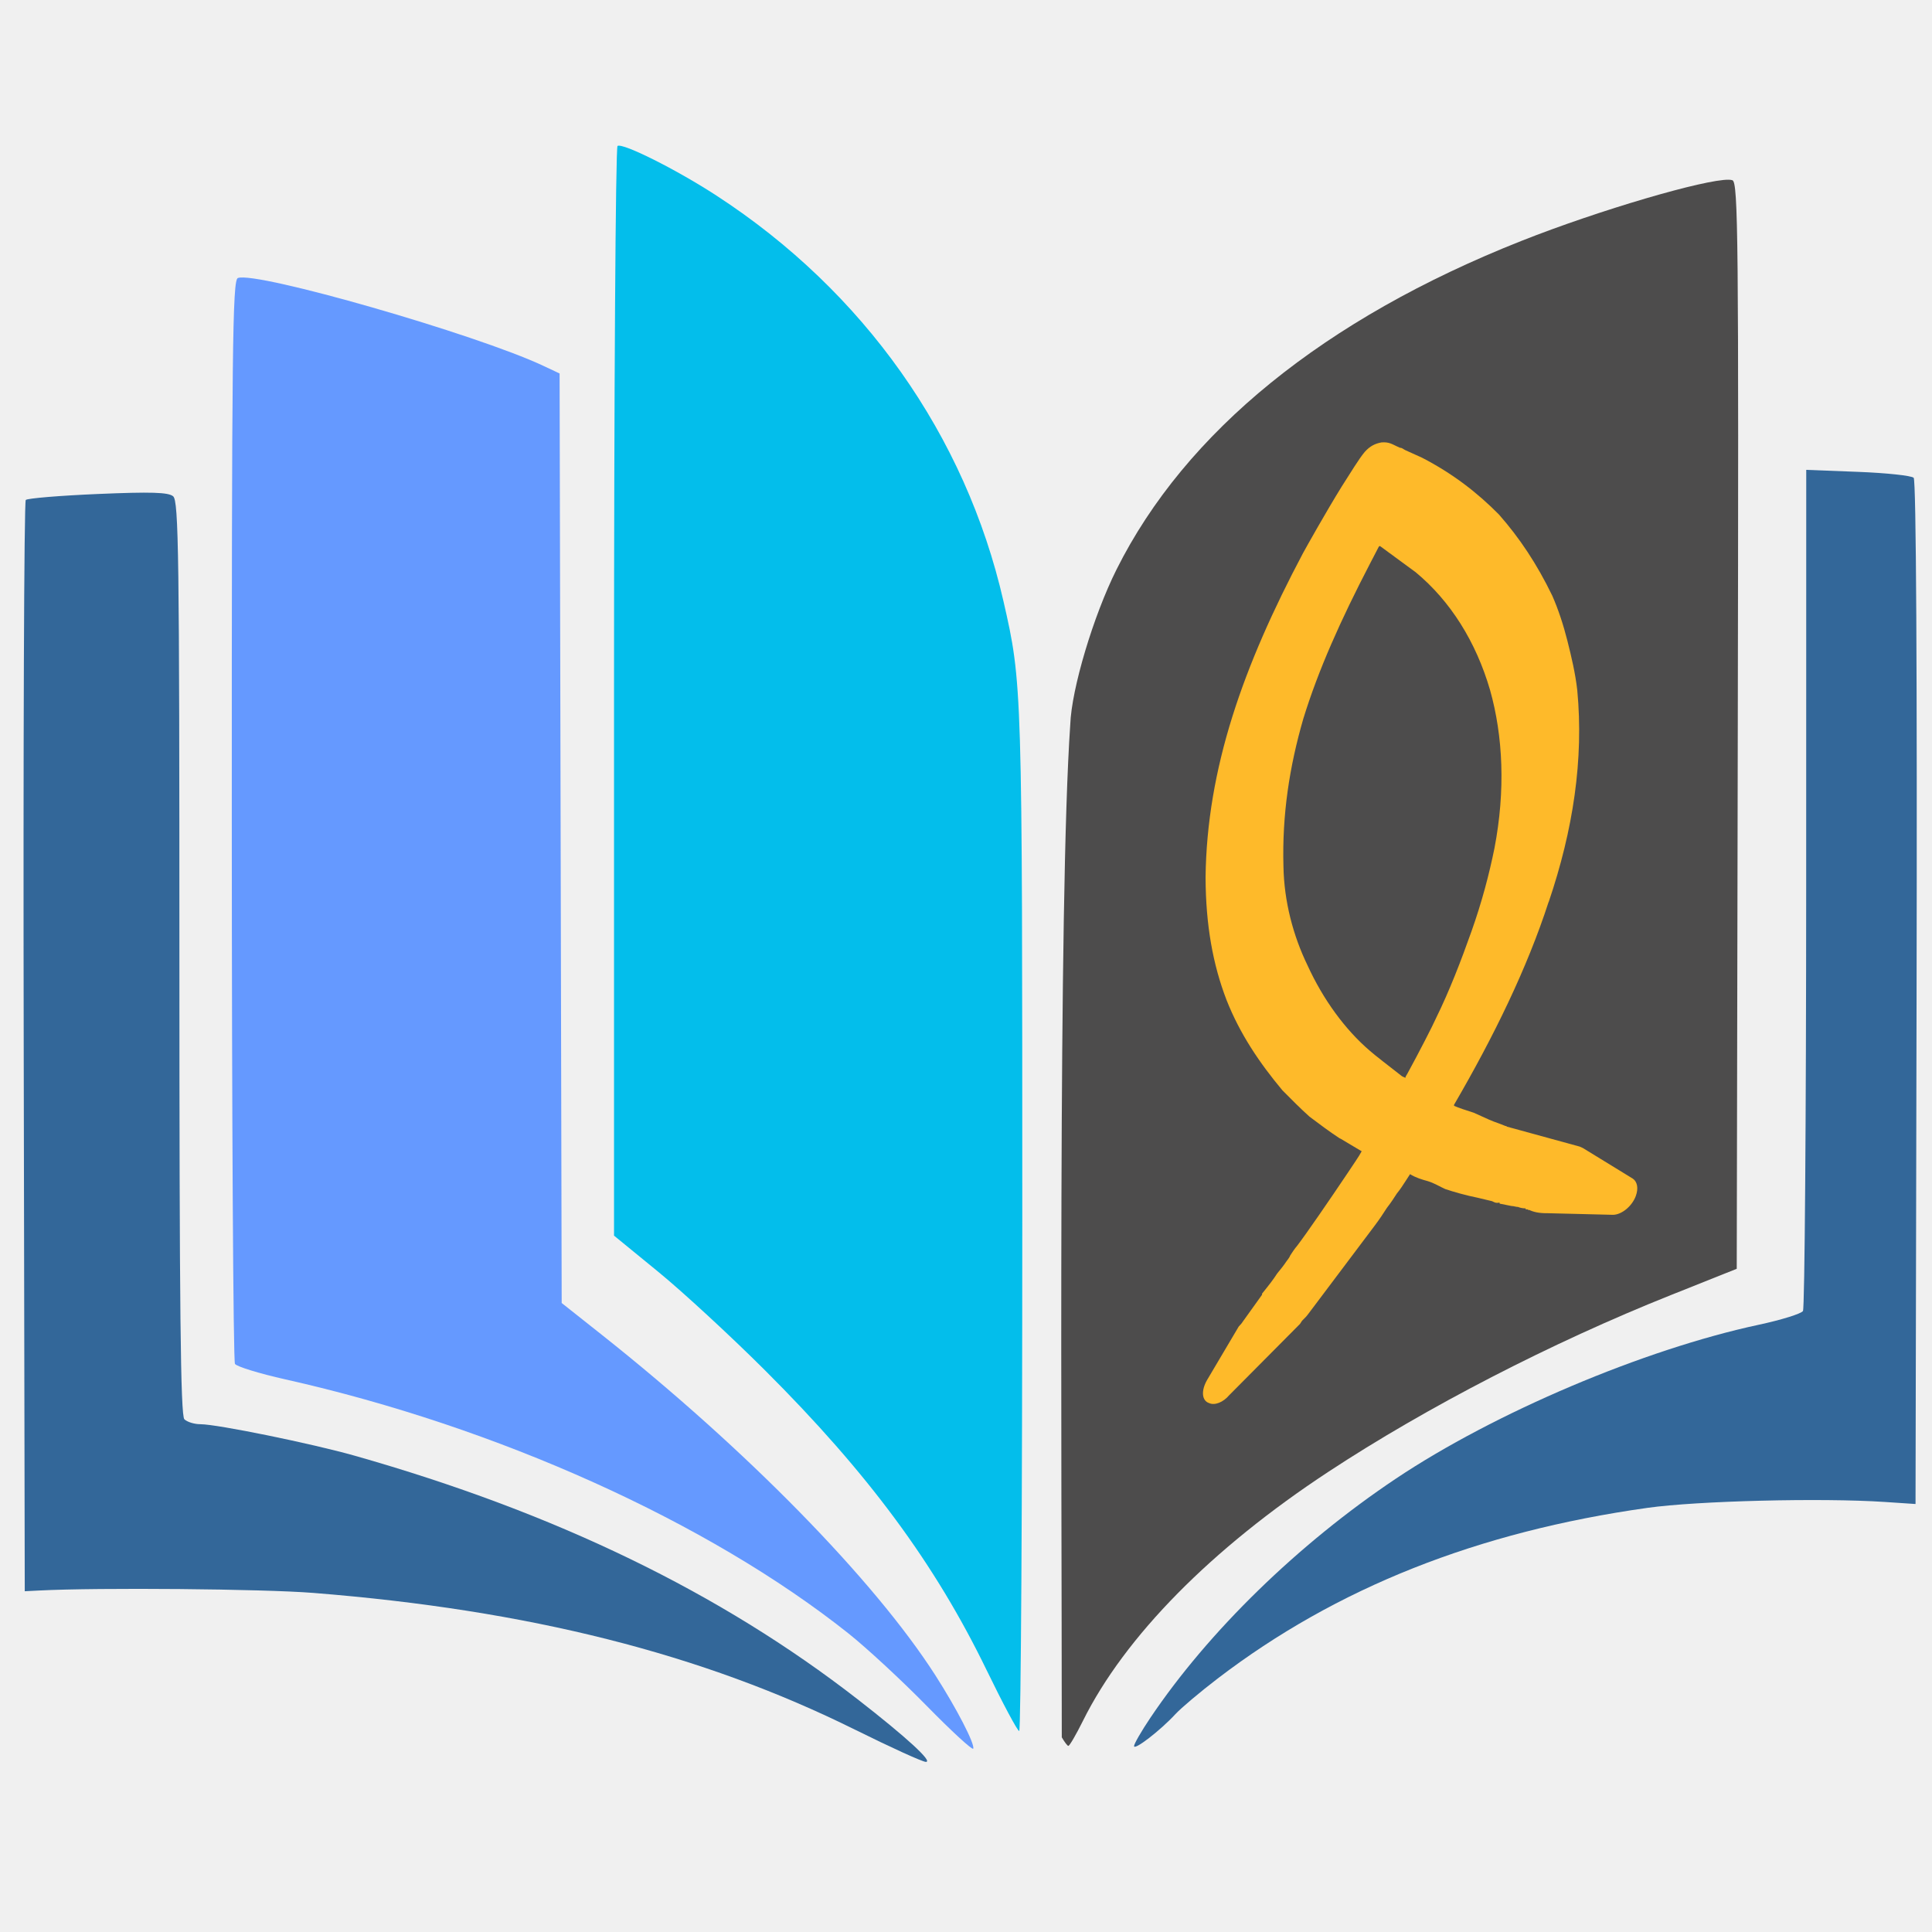
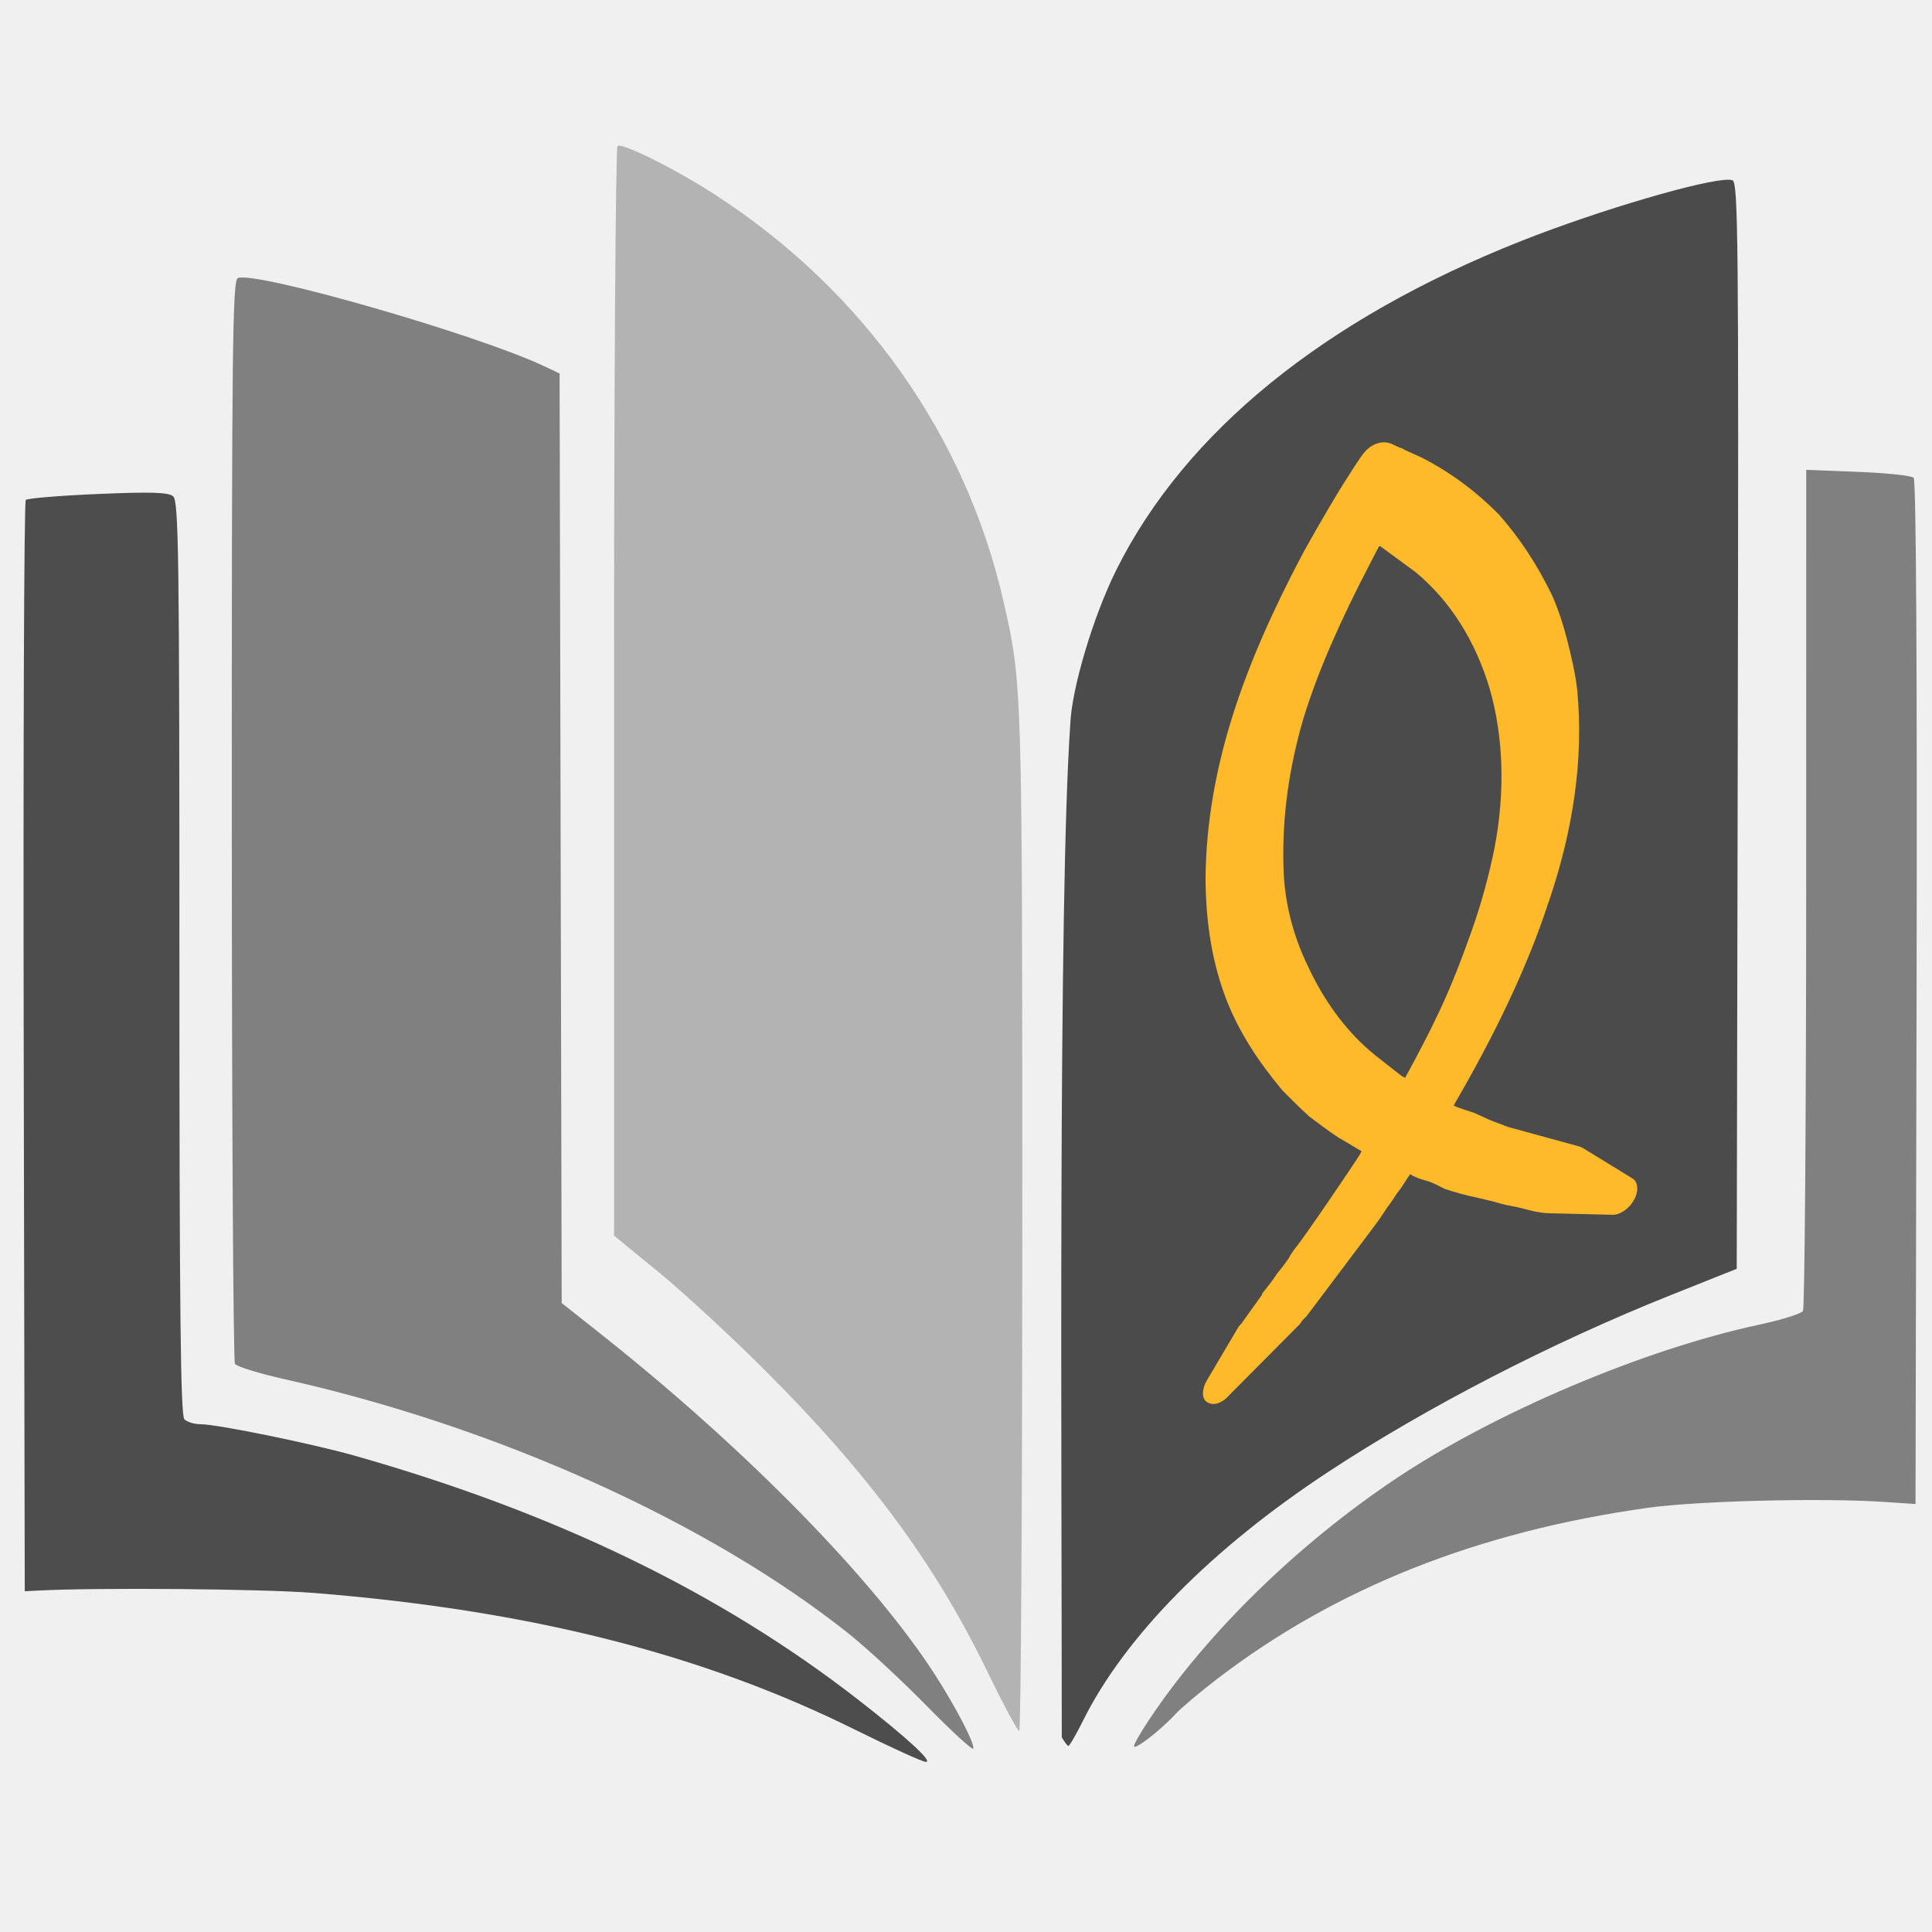
<svg xmlns="http://www.w3.org/2000/svg" width="72mm" height="72mm" viewBox="0 0 72 72" version="1.1" id="svg8">
  <defs id="defs2">
    <style id="style879" type="text/css">
    .fil6 {fill:#FEBA2A}
    .fil2 {fill:#03BDEB;fill-rule:nonzero}
    .fil0 {fill:#336699;fill-rule:nonzero}
    .fil4 {fill:#4D4D4D;fill-rule:nonzero}
    .fil1 {fill:#6699FF;fill-rule:nonzero}
    .fil3 {fill:gray;fill-rule:nonzero}
    .fil5 {fill:#FEBA2A;fill-rule:nonzero}
   </style>
    <style id="style921" type="text/css">
    .fil2 {fill:none}
    .fil5 {fill:none;fill-rule:nonzero}
    .fil1 {fill:#363535}
    .fil0 {fill:#4D4D4D}
    .fil4 {fill:#E6A009}
    .fil3 {fill:#FEBA2A;fill-rule:nonzero}
   </style>
    <clipPath id="id0">
      <path id="path923" d="M 1,0 H 7 C 7,0 8,0 8,1 V 7 C 8,7 7,8 7,8 H 1 C 0,8 0,7 0,7 V 1 C 0,0 0,0 1,0 Z" />
    </clipPath>
    <clipPath id="id1">
      <path id="path926" d="M 1,0 H 7 C 7,0 8,0 8,1 V 7 C 8,7 7,8 7,8 H 1 C 0,8 0,7 0,7 V 1 C 0,0 0,0 1,0 Z" />
    </clipPath>
    <clipPath id="id2">
      <path id="path929" d="M 1,0 H 7 C 7,0 8,0 8,1 V 7 C 8,7 7,8 7,8 H 1 C 0,8 0,7 0,7 V 1 C 0,0 0,0 1,0 Z" />
    </clipPath>
    <clipPath style="clip-rule:nonzero" id="id3">
      <path id="path932" d="M 4,3 C 5,3 5,3 5,4 V 4 C 5,4 5,4 5,4 6,4 6,3 6,3 6,3 6,3 6,3 6,3 6,3 6,3 V 3 3 3 C 6,3 6,3 6,3 V 3 C 6,3 6,3 6,3 6,3 6,3 6,3 V 3 C 6,3 6,3 6,3 6,3 6,3 6,3 V 3 3 3 C 6,3 6,3 6,3 6,3 6,3 6,3 V 3 3 3 C 6,3 6,3 6,3 V 3 3 C 6,3 6,4 6,4 6,4 6,4 6,4 6,4 6,4 6,4 6,4 6,4 6,4 6,4 6,4 6,4 6,4 6,4 6,4 6,4 6,4 6,4 6,4 6,4 6,4 V 4 4 4 C 6,5 6,5 6,5 V 5 5 5 C 6,5 6,5 6,5 V 5 C 6,5 6,5 6,5 6,5 6,5 6,5 V 5 5 C 6,5 6,5 6,5 V 5 5 5 C 6,5 6,5 6,5 6,5 6,5 6,5 6,5 6,5 6,5 6,5 6,5 6,5 6,5 6,4 5,4 5,4 5,4 5,4 V 4 4 4 C 5,4 5,4 5,4 5,5 5,5 5,5 5,5 4,5 4,5 4,5 4,5 3,5 3,5 3,5 2,5 2,5 2,5 2,4 2,4 2,4 1,4 1,4 1,4 1,4 1,4 1,4 1,4 1,4 1,4 1,4 V 4 4 C 1,4 1,4 1,4 1,4 1,4 1,4 V 4 H 2 V 4 4 C 2,3 2,3 2,3 2,3 2,3 3,3 3,3 3,3 3,3 3,3 3,3 3,3 4,3 4,3 4,3 Z M 2,4 C 2,4 2,4 2,4 2,4 2,4 2,4 2,4 2,4 3,4 3,4 3,5 3,5 4,5 4,5 4,4 4,4 5,4 5,4 5,4 5,4 5,4 V 4 C 5,4 5,4 5,4 5,4 5,4 5,4 5,4 5,4 4,4 4,3 4,3 4,3 4,3 3,3 3,3 3,3 2,4 2,4 Z" />
    </clipPath>
    <style id="style1000" type="text/css">
    .fil0 {fill:#4D4D4D}
    .fil2 {fill:#FEBA2A}
    .fil1 {fill:#FEBA2A;fill-rule:nonzero}
   </style>
    <style id="style1030" type="text/css">
    .str0 {stroke:#FEBA2A;stroke-width:0.083}
    .str1 {stroke:white;stroke-width:0.202}
    .fil3 {fill:none}
    .fil6 {fill:none;fill-rule:nonzero}
    .fil2 {fill:#454444}
    .fil1 {fill:#4D4D4D}
    .fil5 {fill:#F0A400}
    .fil4 {fill:#FEBA2A;fill-rule:nonzero}
    .fil0 {fill:white;fill-rule:nonzero}
   </style>
    <clipPath id="id0-3">
      <path id="path1032" d="m 3,0 h 5 c 1,0 2,1 2,2 V 7 C 10,8 9,9 8,9 H 3 C 2,9 1,8 1,7 V 2 C 1,1 2,0 3,0 Z" />
    </clipPath>
    <clipPath style="clip-rule:nonzero" id="id1-6">
      <path id="path1035" d="M 6,2 C 7,3 7,3 7,3 V 3 C 7,3 7,3 8,3 8,3 8,3 8,3 8,3 8,3 8,3 8,3 8,3 8,3 V 3 3 2 C 8,2 8,2 8,2 H 9 C 9,2 9,2 9,2 9,2 9,2 9,2 V 3 C 9,3 8,3 8,3 8,3 8,3 8,3 V 3 3 3 C 8,3 8,3 8,3 8,3 8,3 8,3 V 3 3 3 C 8,3 8,3 8,3 V 3 3 C 8,3 8,3 8,3 8,3 8,3 8,3 8,3 8,3 8,3 8,3 8,3 8,4 8,4 8,4 8,4 8,4 8,4 8,4 8,4 8,4 8,4 8,4 8,4 8,4 V 4 4 4 C 8,4 8,4 8,4 V 4 4 4 C 8,4 8,4 8,4 L 9,5 C 9,5 9,5 9,5 9,5 9,5 9,5 H 8 V 5 C 8,5 8,5 8,5 V 5 5 5 C 8,5 8,5 8,5 8,5 8,4 8,4 8,4 8,4 8,4 8,4 8,4 8,4 8,4 8,4 8,4 7,4 7,4 7,4 V 4 4 4 C 7,4 7,4 7,4 7,4 7,4 7,4 6,5 6,5 6,5 5,5 5,5 5,5 4,5 4,5 4,5 3,5 3,4 3,4 3,4 2,4 2,4 2,4 2,4 2,4 2,4 2,4 2,3 2,3 2,3 2,3 V 3 3 C 2,3 2,3 2,3 2,3 2,3 2,3 V 3 3 3 3 C 3,3 3,3 3,3 3,3 4,2 4,2 4,2 4,2 4,2 4,2 5,2 5,2 5,2 6,2 6,2 Z M 3,4 C 3,4 3,4 3,4 3,4 3,4 3,4 3,4 4,4 4,4 4,4 5,4 5,4 5,4 6,4 6,4 6,4 6,4 7,4 7,4 7,4 7,4 V 4 C 7,4 7,4 7,4 7,3 7,3 7,3 7,3 6,3 6,3 6,3 6,3 6,3 5,3 5,3 4,3 4,3 4,3 3,3 v 0 z" />
    </clipPath>
    <style id="style1172" type="text/css">
    .str0 {stroke:#FEBA2A;stroke-width:0.083}
    .str1 {stroke:white;stroke-width:0.202}
    .fil3 {fill:none}
    .fil6 {fill:none;fill-rule:nonzero}
    .fil2 {fill:#454444}
    .fil1 {fill:#4D4D4D}
    .fil5 {fill:#F0A400}
    .fil4 {fill:#FEBA2A;fill-rule:nonzero}
    .fil0 {fill:white;fill-rule:nonzero}
   </style>
    <clipPath id="id0-7">
      <path id="path1174" d="m 3,0 h 5 c 1,0 2,1 2,2 V 7 C 10,8 9,9 8,9 H 3 C 2,9 1,8 1,7 V 2 C 1,1 2,0 3,0 Z" />
    </clipPath>
    <clipPath style="clip-rule:nonzero" id="id1-5">
      <path id="path1177" d="M 6,2 C 7,3 7,3 7,3 V 3 C 7,3 7,3 8,3 8,3 8,3 8,3 8,3 8,3 8,3 8,3 8,3 8,3 V 3 3 2 C 8,2 8,2 8,2 H 9 C 9,2 9,2 9,2 9,2 9,2 9,2 V 3 C 9,3 8,3 8,3 8,3 8,3 8,3 V 3 3 3 C 8,3 8,3 8,3 8,3 8,3 8,3 V 3 3 3 C 8,3 8,3 8,3 V 3 3 C 8,3 8,3 8,3 8,3 8,3 8,3 8,3 8,3 8,3 8,3 8,3 8,4 8,4 8,4 8,4 8,4 8,4 8,4 8,4 8,4 8,4 8,4 8,4 8,4 V 4 4 4 C 8,4 8,4 8,4 V 4 4 4 C 8,4 8,4 8,4 L 9,5 C 9,5 9,5 9,5 9,5 9,5 9,5 H 8 V 5 C 8,5 8,5 8,5 V 5 5 5 C 8,5 8,5 8,5 8,5 8,4 8,4 8,4 8,4 8,4 8,4 8,4 8,4 8,4 8,4 8,4 7,4 7,4 7,4 V 4 4 4 C 7,4 7,4 7,4 7,4 7,4 7,4 6,5 6,5 6,5 5,5 5,5 5,5 4,5 4,5 4,5 3,5 3,4 3,4 3,4 2,4 2,4 2,4 2,4 2,4 2,4 2,4 2,3 2,3 2,3 2,3 V 3 3 C 2,3 2,3 2,3 2,3 2,3 2,3 V 3 3 3 3 C 3,3 3,3 3,3 3,3 4,2 4,2 4,2 4,2 4,2 4,2 5,2 5,2 5,2 6,2 6,2 Z M 3,4 C 3,4 3,4 3,4 3,4 3,4 3,4 3,4 4,4 4,4 4,4 5,4 5,4 5,4 6,4 6,4 6,4 6,4 7,4 7,4 7,4 7,4 V 4 C 7,4 7,4 7,4 7,3 7,3 7,3 7,3 6,3 6,3 6,3 6,3 6,3 5,3 5,3 4,3 4,3 4,3 3,3 v 0 z" />
    </clipPath>
    <style id="style1314" type="text/css">
    .fil3 {fill:none}
    .fil9 {fill:none;fill-rule:nonzero}
    .fil5 {fill:#00CCFF}
    .fil7 {fill:#03BDEB}
    .fil0 {fill:#4D4D4D}
    .fil4 {fill:#6699FF}
    .fil1 {fill:#FEBA2A}
    .fil6 {fill:fuchsia}
    .fil2 {fill:#FFAE00}
    .fil8 {fill:#666666;fill-rule:nonzero}
   </style>
    <clipPath id="id0-35">
      <path id="path1316" d="m 1,0 h 8 c 0,0 1,0 1,1 v 8 c 0,0 -1,1 -1,1 H 1 C 0,10 0,9 0,9 V 1 C 0,0 0,0 1,0 Z" />
    </clipPath>
    <clipPath id="id1-62">
      <path id="path1319" d="m 1,0 h 8 c 0,0 1,0 1,1 v 8 c 0,0 -1,1 -1,1 H 1 C 0,10 0,9 0,9 V 1 C 0,0 0,0 1,0 Z" />
    </clipPath>
    <clipPath id="id2-9">
      <path id="path1322" d="m 1,0 h 8 c 0,0 1,0 1,1 v 8 c 0,0 -1,1 -1,1 H 1 C 0,10 0,9 0,9 V 1 C 0,0 0,0 1,0 Z" />
    </clipPath>
    <clipPath style="clip-rule:nonzero" id="id3-1">
      <path id="path1325" d="M 6,3 C 6,3 6,3 7,4 V 4 C 7,4 7,4 7,4 7,4 7,4 7,4 7,3 7,3 7,3 7,3 7,3 7,3 V 3 3 3 C 7,3 7,3 7,3 H 8 C 8,3 8,2 8,3 8,3 8,3 8,3 V 3 C 8,3 8,3 8,3 8,3 8,3 8,3 V 3 3 3 C 8,3 8,3 8,3 8,3 8,3 8,3 V 3 3 H 7 C 7,3 7,4 7,4 V 4 4 C 7,4 7,4 7,4 7,4 7,4 7,4 7,4 7,4 7,4 7,4 7,4 7,4 7,4 7,4 7,4 7,4 7,4 7,4 7,4 7,4 7,4 7,4 7,4 7,4 L 8,5 V 5 5 C 8,5 8,5 8,5 V 5 5 5 C 8,5 8,5 8,5 V 5 C 8,5 8,6 8,6 8,6 8,6 8,6 L 7,5 V 5 C 7,5 7,5 7,5 V 5 5 5 C 7,5 7,5 7,5 7,5 7,5 7,5 7,5 7,5 7,5 7,5 7,5 7,5 7,5 7,5 7,5 7,4 7,4 7,4 L 6,5 V 5 5 C 6,5 6,5 6,5 6,5 6,5 6,5 6,5 5,5 5,5 5,5 4,5 4,5 4,5 3,5 3,5 3,5 2,5 2,5 2,5 2,4 2,4 2,4 2,4 2,4 2,4 2,4 2,4 2,4 2,4 2,4 V 4 4 C 2,4 2,4 2,4 2,4 2,4 2,4 V 4 4 4 4 C 2,4 2,3 3,3 3,3 3,3 3,3 3,3 4,3 4,3 4,3 4,3 4,3 5,3 5,3 6,3 Z M 2,4 C 2,4 2,4 2,4 2,4 2,4 2,4 3,4 3,5 3,5 4,5 4,5 4,5 5,5 5,5 5,5 5,5 6,4 6,4 6,4 6,4 6,4 V 4 C 6,4 6,4 6,4 6,4 6,4 6,4 6,4 6,4 5,4 5,3 5,3 5,3 5,3 4,3 4,3 3,3 3,4 3,4 v 0 z" />
    </clipPath>
    <style id="style268" type="text/css">
    .str0 {stroke:#E6E6E6;stroke-width:10.754}
    .str1 {stroke:#FEBA2A;stroke-width:26.068}
    .fil2 {fill:none}
    .fil5 {fill:none;fill-rule:nonzero}
    .fil1 {fill:#454444}
    .fil0 {fill:#4D4D4D}
    .fil4 {fill:#F0A400}
    .fil6 {fill:#E6E6E6;fill-rule:nonzero}
    .fil3 {fill:#FEBA2A;fill-rule:nonzero}
   </style>
    <clipPath id="id0-2">
      <path id="path270" d="m 234,0 h 721 c 129,0 234,105 234,234 v 721 c 0,129 -105,234 -234,234 H 234 C 105,1189 0,1084 0,955 V 234 C 0,105 105,0 234,0 Z" />
    </clipPath>
    <clipPath style="clip-rule:nonzero" id="id1-7">
      <path id="path273" d="m 689,309 c 53,23 102,57 148,97 h 1 c 4,-4 10,-11 16,-18 5,-5 10,-10 14,-14 5,-5 9,-10 14,-15 0,-1 1,-1 1,-1 l 4,-5 v 0 l 50,-62 c 1,-1 2,-2 3,-3 l 53,-45 c 5,-4 12,-5 18,-2 8,4 11,14 7,22 l -33,61 c -4,8 -8,13 -12,17 0,0 0,1 -1,1 l -1,2 v 0 h -1 c -1,2 -3,5 -5,7 -1,2 -3,4 -4,6 v 0 l -8,11 h -1 c -1,3 -2,4 -3,5 l -1,1 -1,1 c -3,4 -7,9 -10,13 -8,11 -17,22 -24,30 -5,5 -11,10 -16,16 -4,5 -9,11 -15,16 1,1 3,3 4,4 3,3 6,6 8,9 3,3 6,6 9,10 4,4 7,7 11,12 l 47,59 v 0 0 c 3,4 5,6 7,9 v 0 l 2,4 v 0 c 1,1 1,1 2,2 l 34,69 c 4,6 3,14 -2,19 -6,7 -16,7 -23,1 l -36,-32 v 0 c 0,-1 -1,-1 -1,-2 l -18,-21 v 0 h -1 c -5,-7 -8,-11 -12,-15 -2,-3 -5,-7 -7,-9 -1,-1 -2,-3 -4,-4 -2,-2 -4,-4 -6,-7 -7,-9 -28,-32 -45,-50 -5,-5 -10,-11 -14,-14 l -22,19 v 0 l -1,1 c -11,9 -23,18 -35,27 -12,8 -25,16 -38,24 -37,20 -74,37 -113,48 -40,11 -81,16 -127,14 -51,-3 -97,-14 -140,-32 -43,-18 -83,-43 -122,-73 -5,-4 -28,-23 -45,-39 -9,-9 -18,-17 -22,-23 -3,-5 -3,-10 -1,-16 3,-7 7,-10 11,-14 v 0 0 c 1,-1 2,-2 3,-3 1,-2 3,-3 5,-5 v 0 l 15,-15 v 0 0 c 30,-28 60,-50 91,-69 32,-18 65,-33 103,-46 16,-5 33,-9 50,-12 17,-3 35,-6 52,-7 69,-3 131,10 188,36 z M 269,450 c 0,0 0,0 0,1 4,3 8,6 12,9 40,30 77,53 116,69 39,15 81,24 131,25 34,1 71,-6 106,-18 40,-13 79,-32 111,-54 6,-4 25,-18 40,-29 l 3,-3 c -1,0 -2,-1 -3,-2 -15,-12 -34,-26 -39,-29 -20,-14 -43,-26 -66,-37 -23,-11 -46,-19 -68,-25 -50,-13 -103,-13 -153,-3 -53,11 -104,33 -148,64 v 0 z" />
    </clipPath>
  </defs>
  <g id="layer1" transform="translate(-8.879746,-36.47491)">
    <g id="g1598" transform="matrix(0.5808511,0,0,0.5808511,-11.00957,15.83553)">
-       <path style="fill:#336799;fill-opacity:1;stroke-width:0.265" d="m 89.106,146.512 c -9.804,-4.868 -20.939,-7.68 -34.755,-8.778 -3.254,-0.259 -13.768,-0.351 -17.595,-0.155 l -0.926,0.047 -0.067,-34.911 c -0.037,-19.201 0.023,-34.998 0.132,-35.105 0.11,-0.107 2.191,-0.279 4.625,-0.383 3.406,-0.145 4.518,-0.111 4.829,0.146 0.357,0.296 0.403,3.706 0.403,29.618 0,22.423 0.074,29.358 0.318,29.601 0.175,0.175 0.641,0.318 1.037,0.318 1.064,0 7.155,1.244 9.89,2.02 12.875,3.653 23.456,8.778 32.279,15.636 3.127,2.43 4.858,4.02 4.366,4.009 -0.218,-0.005 -2.259,-0.934 -4.535,-2.064 z" id="path840" />
-       <path style="fill:#4d4c4c;fill-opacity:1;stroke-width:0.265" d="m 145.159,47.064 c -1.536,-0.033 -8.3,1.944 -13.302,3.924 -12.644,5.004 -21.559,12.24 -25.981,21.087 -1.487,2.974 -2.886,7.661 -2.966,9.933 -0.781,11.274 -0.546,47.873 -0.545,64.991 0.182,0.312 0.36,0.549 0.423,0.549 0.075,0 0.494,-0.72 0.931,-1.599 2.683,-5.408 8.243,-11.05 15.758,-15.991 6.307,-4.147 14.327,-8.285 21.96,-11.331 l 4.233,-1.689 0.067,-34.841 c 0.06,-31.253 0.025,-34.858 -0.343,-34.999 -0.054,-0.021 -0.133,-0.031 -0.235,-0.034 z" id="path832" />
-       <path style="fill:#6599ff;fill-opacity:1;stroke-width:0.265" d="m 93.692,144.974 c -1.601,-1.633 -3.863,-3.726 -5.027,-4.651 -8.982,-7.135 -22.522,-13.242 -36.111,-16.289 -1.671,-0.375 -3.128,-0.822 -3.237,-0.994 -0.11,-0.172 -0.201,-15.884 -0.203,-34.916 -0.004,-30.318 0.044,-34.621 0.388,-34.753 1.174,-0.451 15.303,3.61 19.599,5.633 l 1.044,0.491 0.067,29.819 0.067,29.819 2.579,2.044 c 9.25,7.332 17.469,15.722 21.392,21.836 1.366,2.129 2.546,4.413 2.434,4.712 -0.045,0.12 -1.391,-1.118 -2.992,-2.751 z" id="path828" />
-       <path style="fill:#03beeb;fill-opacity:1;stroke-width:0.265" d="m 97.545,142.692 c -3.318,-6.841 -7.605,-12.639 -14.231,-19.25 -2.194,-2.189 -5.269,-5.026 -6.833,-6.305 l -2.844,-2.326 V 79.924 c 0,-19.189 0.101,-34.951 0.225,-35.027 0.341,-0.21 3.799,1.525 6.36,3.193 9.44,6.144 15.97,15.376 18.402,26.019 1.204,5.27 1.207,5.339 1.207,39.818 0,17.973 -0.089,32.674 -0.198,32.669 -0.109,-0.005 -1.048,-1.761 -2.087,-3.903 z" id="path830" />
-       <path style="fill:#336799;fill-opacity:1;stroke-width:0.265" d="m 107.002,147.56 c 0,-0.141 0.469,-0.955 1.043,-1.808 3.724,-5.541 9.501,-11.168 15.758,-15.351 6.336,-4.235 15.895,-8.289 23.276,-9.872 1.451,-0.311 2.729,-0.708 2.84,-0.883 0.111,-0.174 0.203,-12.388 0.206,-27.142 l 0.004,-26.825 3.32,0.128 c 1.826,0.07 3.434,0.242 3.573,0.381 0.159,0.159 0.228,12.46 0.186,33.047 l -0.067,32.794 -1.984,-0.132 c -4.034,-0.269 -12.026,-0.07 -15.214,0.379 -10.91,1.536 -19.969,5.133 -27.575,10.949 -1.132,0.866 -2.356,1.898 -2.72,2.293 -0.954,1.037 -2.646,2.342 -2.646,2.042 z" id="path846" />
-       <path class="fil3" d="m 133.599,93.402 c -1.382,4.263 -3.519,8.636 -6.068,13.015 l 0.003,0.066 c 0.282,0.128 0.772,0.285 1.263,0.442 0.353,0.159 0.705,0.319 0.987,0.446 0.353,0.159 0.702,0.253 1.055,0.412 0.067,-0.034 0.07,0.032 0.07,0.032 l 0.349,0.094 v 0 l 4.334,1.188 c 0.07,0.032 0.141,0.064 0.212,0.096 l 3.198,1.961 c 0.285,0.193 0.375,0.62 0.191,1.116 -0.244,0.661 -0.908,1.197 -1.46,1.205 l -4.213,-0.104 c -0.552,0.008 -0.901,-0.086 -1.183,-0.213 0,0 -0.067,0.034 -0.07,-0.032 l -0.138,0.002 v 0 l -0.003,-0.066 c -0.138,0.002 -0.346,-0.028 -0.487,-0.092 -0.138,0.002 -0.279,-0.062 -0.417,-0.06 v 0 l -0.766,-0.153 -0.003,-0.066 c -0.205,0.036 -0.276,0.004 -0.346,-0.028 l -0.07,-0.032 -0.07,-0.032 c -0.279,-0.062 -0.628,-0.155 -0.907,-0.217 -0.766,-0.153 -1.536,-0.373 -2.097,-0.562 -0.353,-0.159 -0.708,-0.385 -1.128,-0.51 -0.349,-0.094 -0.769,-0.219 -1.125,-0.444 -0.064,0.1 -0.193,0.299 -0.257,0.398 -0.193,0.299 -0.385,0.598 -0.581,0.831 -0.193,0.299 -0.385,0.598 -0.645,0.93 -0.257,0.398 -0.45,0.697 -0.774,1.129 l -3.827,5.088 v 0 0 c -0.26,0.333 -0.388,0.532 -0.584,0.765 v 0 l -0.263,0.267 v 0 c -0.064,0.1 -0.064,0.1 -0.128,0.199 l -4.541,4.572 c -0.392,0.466 -0.934,0.671 -1.286,0.512 -0.49,-0.157 -0.522,-0.815 -0.14,-1.478 l 2.042,-3.45 v 0 c 0.067,-0.034 0.064,-0.1 0.132,-0.133 l 1.358,-1.895 v 0 l -0.003,-0.066 c 0.456,-0.566 0.716,-0.898 0.973,-1.297 0.196,-0.233 0.456,-0.566 0.584,-0.765 0.064,-0.1 0.196,-0.233 0.257,-0.398 0.128,-0.199 0.257,-0.398 0.453,-0.631 0.584,-0.765 2.068,-2.924 3.227,-4.652 0.321,-0.498 0.71,-1.03 0.899,-1.394 l -1.349,-0.803 v 0 l -0.07,-0.032 c -0.641,-0.418 -1.285,-0.903 -1.929,-1.387 -0.577,-0.518 -1.157,-1.102 -1.736,-1.686 -1.464,-1.755 -2.726,-3.612 -3.589,-5.804 -0.867,-2.257 -1.333,-4.784 -1.343,-7.875 0.042,-3.455 0.638,-6.851 1.715,-10.288 1.077,-3.437 2.635,-6.913 4.533,-10.493 0.254,-0.464 1.461,-2.62 2.486,-4.279 0.578,-0.896 1.089,-1.759 1.48,-2.225 0.327,-0.367 0.664,-0.536 1.075,-0.608 0.481,-0.04 0.696,0.122 0.978,0.249 v 0 0 c 0.07,0.032 0.141,0.064 0.212,0.096 0.138,-0.002 0.212,0.096 0.353,0.159 v 0 l 1.058,0.478 v 0 0 c 1.981,1.024 3.557,2.252 4.935,3.646 1.313,1.494 2.428,3.156 3.423,5.214 0.387,0.883 0.71,1.865 0.966,2.881 0.256,1.016 0.514,2.098 0.635,3.182 0.419,4.435 -0.261,8.951 -1.833,13.579 z M 122.777,70.564 c 0,0 0,0 -0.067,0.034 -0.189,0.365 -0.379,0.729 -0.568,1.094 -1.895,3.646 -3.328,6.857 -4.283,9.963 -0.888,3.072 -1.362,6.138 -1.272,9.459 0.04,2.269 0.628,4.465 1.546,6.359 1.002,2.19 2.404,4.11 3.987,5.469 0.288,0.259 1.291,1.034 2.08,1.648 l 0.212,0.096 c -0.003,-0.066 0.061,-0.165 0.125,-0.265 0.761,-1.392 1.644,-3.116 1.831,-3.546 0.88,-1.789 1.616,-3.707 2.285,-5.592 0.669,-1.885 1.135,-3.668 1.47,-5.317 0.718,-3.727 0.551,-7.212 -0.28,-10.16 -0.908,-3.112 -2.551,-5.72 -4.777,-7.563 v 0 z" id="path289" style="clip-rule:evenodd;fill:#feba2a;fill-rule:nonzero;stroke-width:0.067;image-rendering:optimizeQuality;shape-rendering:geometricPrecision;text-rendering:geometricPrecision" />
+       <path style="fill:#4d4d4d;fill-opacity:1;stroke-width:0.265" d="m 89.106,146.512 c -9.804,-4.868 -20.939,-7.68 -34.755,-8.778 -3.254,-0.259 -13.768,-0.351 -17.595,-0.155 l -0.926,0.047 -0.067,-34.911 c -0.037,-19.201 0.023,-34.998 0.132,-35.105 0.11,-0.107 2.191,-0.279 4.625,-0.383 3.406,-0.145 4.518,-0.111 4.829,0.146 0.357,0.296 0.403,3.706 0.403,29.618 0,22.423 0.074,29.358 0.318,29.601 0.175,0.175 0.641,0.318 1.037,0.318 1.064,0 7.155,1.244 9.89,2.02 12.875,3.653 23.456,8.778 32.279,15.636 3.127,2.43 4.858,4.02 4.366,4.009 -0.218,-0.005 -2.259,-0.934 -4.535,-2.064 z" id="path840" />
+       <path style="fill:#4b4b4b;fill-opacity:1;stroke-width:0.265" d="m 145.159,47.064 c -1.536,-0.033 -8.3,1.944 -13.302,3.924 -12.644,5.004 -21.559,12.24 -25.981,21.087 -1.487,2.974 -2.886,7.661 -2.966,9.933 -0.781,11.274 -0.546,47.873 -0.545,64.991 0.182,0.312 0.36,0.549 0.423,0.549 0.075,0 0.494,-0.72 0.931,-1.599 2.683,-5.408 8.243,-11.05 15.758,-15.991 6.307,-4.147 14.327,-8.285 21.96,-11.331 l 4.233,-1.689 0.067,-34.841 c 0.06,-31.253 0.025,-34.858 -0.343,-34.999 -0.054,-0.021 -0.133,-0.031 -0.235,-0.034 z" id="path832" />
+       <path style="fill:#808080;fill-opacity:1;stroke-width:0.265" d="m 93.692,144.974 c -1.601,-1.633 -3.863,-3.726 -5.027,-4.651 -8.982,-7.135 -22.522,-13.242 -36.111,-16.289 -1.671,-0.375 -3.128,-0.822 -3.237,-0.994 -0.11,-0.172 -0.201,-15.884 -0.203,-34.916 -0.004,-30.318 0.044,-34.621 0.388,-34.753 1.174,-0.451 15.303,3.61 19.599,5.633 l 1.044,0.491 0.067,29.819 0.067,29.819 2.579,2.044 c 9.25,7.332 17.469,15.722 21.392,21.836 1.366,2.129 2.546,4.413 2.434,4.712 -0.045,0.12 -1.391,-1.118 -2.992,-2.751 z" id="path828" />
+       <path style="fill:#b3b3b3;fill-opacity:1;stroke-width:0.265" d="m 97.545,142.692 c -3.318,-6.841 -7.605,-12.639 -14.231,-19.25 -2.194,-2.189 -5.269,-5.026 -6.833,-6.305 l -2.844,-2.326 V 79.924 c 0,-19.189 0.101,-34.951 0.225,-35.027 0.341,-0.21 3.799,1.525 6.36,3.193 9.44,6.144 15.97,15.376 18.402,26.019 1.204,5.27 1.207,5.339 1.207,39.818 0,17.973 -0.089,32.674 -0.198,32.669 -0.109,-0.005 -1.048,-1.761 -2.087,-3.903 z" id="path830" />
+       <path style="fill:#808080;fill-opacity:1;stroke-width:0.265" d="m 107.002,147.56 c 0,-0.141 0.469,-0.955 1.043,-1.808 3.724,-5.541 9.501,-11.168 15.758,-15.351 6.336,-4.235 15.895,-8.289 23.276,-9.872 1.451,-0.311 2.729,-0.708 2.84,-0.883 0.111,-0.174 0.203,-12.388 0.206,-27.142 l 0.004,-26.825 3.32,0.128 c 1.826,0.07 3.434,0.242 3.573,0.381 0.159,0.159 0.228,12.46 0.186,33.047 l -0.067,32.794 -1.984,-0.132 c -4.034,-0.269 -12.026,-0.07 -15.214,0.379 -10.91,1.536 -19.969,5.133 -27.575,10.949 -1.132,0.866 -2.356,1.898 -2.72,2.293 -0.954,1.037 -2.646,2.342 -2.646,2.042 z" id="path846" />
+       <path class="fil3" d="m 133.599,93.402 c -1.382,4.263 -3.519,8.636 -6.068,13.015 l 0.003,0.066 c 0.282,0.128 0.772,0.285 1.263,0.442 0.353,0.159 0.705,0.319 0.987,0.446 0.353,0.159 0.702,0.253 1.055,0.412 0.067,-0.034 0.07,0.032 0.07,0.032 l 0.349,0.094 v 0 l 4.334,1.188 c 0.07,0.032 0.141,0.064 0.212,0.096 l 3.198,1.961 c 0.285,0.193 0.375,0.62 0.191,1.116 -0.244,0.661 -0.908,1.197 -1.46,1.205 l -4.213,-0.104 c -0.835,-0.044 -1.561,-0.336 -2.298,-0.46 -0.441,-0.075 -0.882,-0.203 -1.256,-0.311 -0.279,-0.062 -0.628,-0.155 -0.907,-0.217 -0.766,-0.153 -1.536,-0.373 -2.097,-0.562 -0.353,-0.159 -0.708,-0.385 -1.128,-0.51 -0.349,-0.094 -0.769,-0.219 -1.125,-0.444 -0.064,0.1 -0.193,0.299 -0.257,0.398 -0.193,0.299 -0.385,0.598 -0.581,0.831 -0.193,0.299 -0.385,0.598 -0.645,0.93 -0.257,0.398 -0.45,0.697 -0.774,1.129 l -3.827,5.088 v 0 0 c -0.26,0.333 -0.388,0.532 -0.584,0.765 v 0 l -0.263,0.267 v 0 c -0.064,0.1 -0.064,0.1 -0.128,0.199 l -4.541,4.572 c -0.392,0.466 -0.934,0.671 -1.286,0.512 -0.49,-0.157 -0.522,-0.815 -0.14,-1.478 l 2.042,-3.45 v 0 c 0.067,-0.034 0.064,-0.1 0.132,-0.133 l 1.358,-1.895 v 0 l -0.003,-0.066 c 0.456,-0.566 0.716,-0.898 0.973,-1.297 0.196,-0.233 0.456,-0.566 0.584,-0.765 0.064,-0.1 0.196,-0.233 0.257,-0.398 0.128,-0.199 0.257,-0.398 0.453,-0.631 0.584,-0.765 2.068,-2.924 3.227,-4.652 0.321,-0.498 0.71,-1.03 0.899,-1.394 l -1.349,-0.803 v 0 l -0.07,-0.032 c -0.641,-0.418 -1.285,-0.903 -1.929,-1.387 -0.577,-0.518 -1.157,-1.102 -1.736,-1.686 -1.464,-1.755 -2.726,-3.612 -3.589,-5.804 -0.867,-2.257 -1.333,-4.784 -1.343,-7.875 0.042,-3.455 0.638,-6.851 1.715,-10.288 1.077,-3.437 2.635,-6.913 4.533,-10.493 0.254,-0.464 1.461,-2.62 2.486,-4.279 0.578,-0.896 1.089,-1.759 1.48,-2.225 0.327,-0.367 0.664,-0.536 1.075,-0.608 0.481,-0.04 0.696,0.122 0.978,0.249 v 0 0 c 0.07,0.032 0.141,0.064 0.212,0.096 0.138,-0.002 0.212,0.096 0.353,0.159 v 0 l 1.058,0.478 v 0 0 c 1.981,1.024 3.557,2.252 4.935,3.646 1.313,1.494 2.428,3.156 3.423,5.214 0.387,0.883 0.71,1.865 0.966,2.881 0.256,1.016 0.514,2.098 0.635,3.182 0.419,4.435 -0.261,8.951 -1.833,13.579 z m -10.821,-22.838 -0.067,0.034 c -0.189,0.365 -0.379,0.729 -0.568,1.094 -1.895,3.646 -3.328,6.857 -4.283,9.963 -0.888,3.072 -1.362,6.138 -1.272,9.459 0.04,2.269 0.628,4.465 1.546,6.359 1.002,2.19 2.404,4.11 3.987,5.469 0.288,0.259 1.291,1.034 2.08,1.648 l 0.212,0.096 c -0.003,-0.066 0.061,-0.165 0.125,-0.265 0.761,-1.392 1.644,-3.116 1.831,-3.546 0.88,-1.789 1.616,-3.707 2.285,-5.592 0.669,-1.885 1.135,-3.668 1.47,-5.317 0.718,-3.727 0.551,-7.212 -0.28,-10.16 -0.908,-3.112 -2.551,-5.72 -4.777,-7.563 v 0 z" id="path289" style="clip-rule:evenodd;fill:#feba2a;fill-rule:nonzero;stroke-width:0.067;image-rendering:optimizeQuality;shape-rendering:geometricPrecision;text-rendering:geometricPrecision" />
    </g>
  </g>
</svg>
